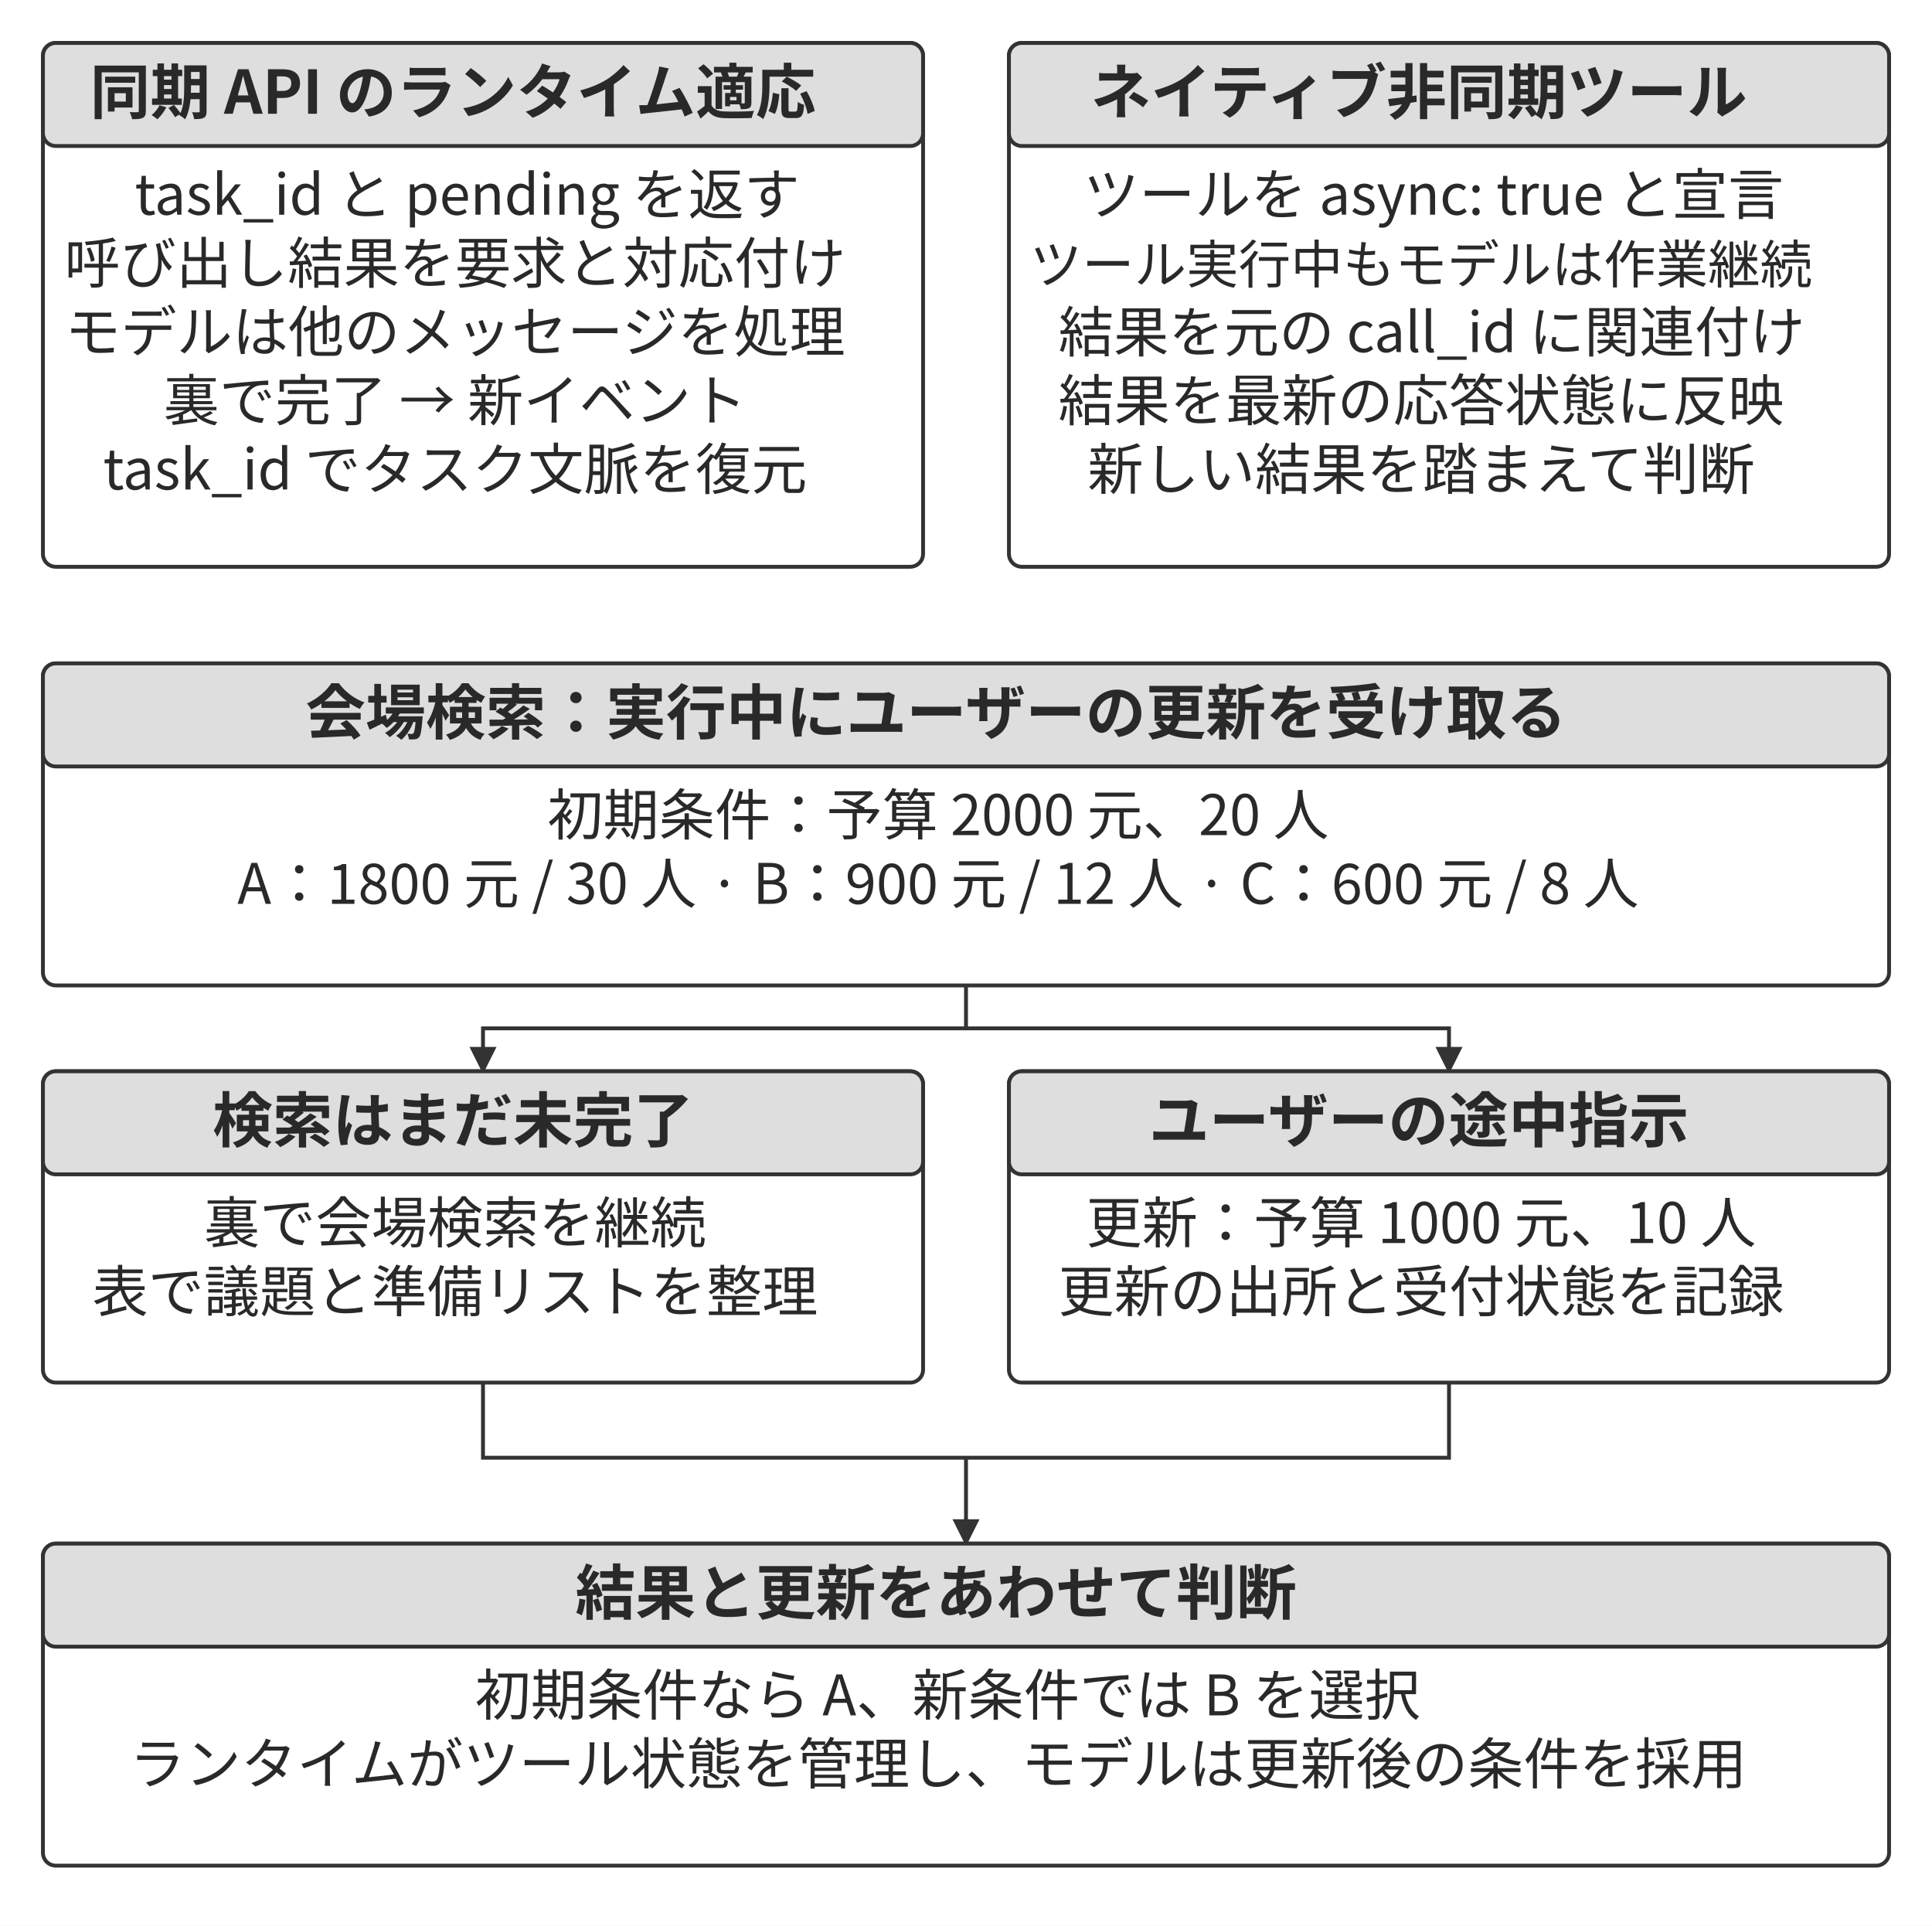
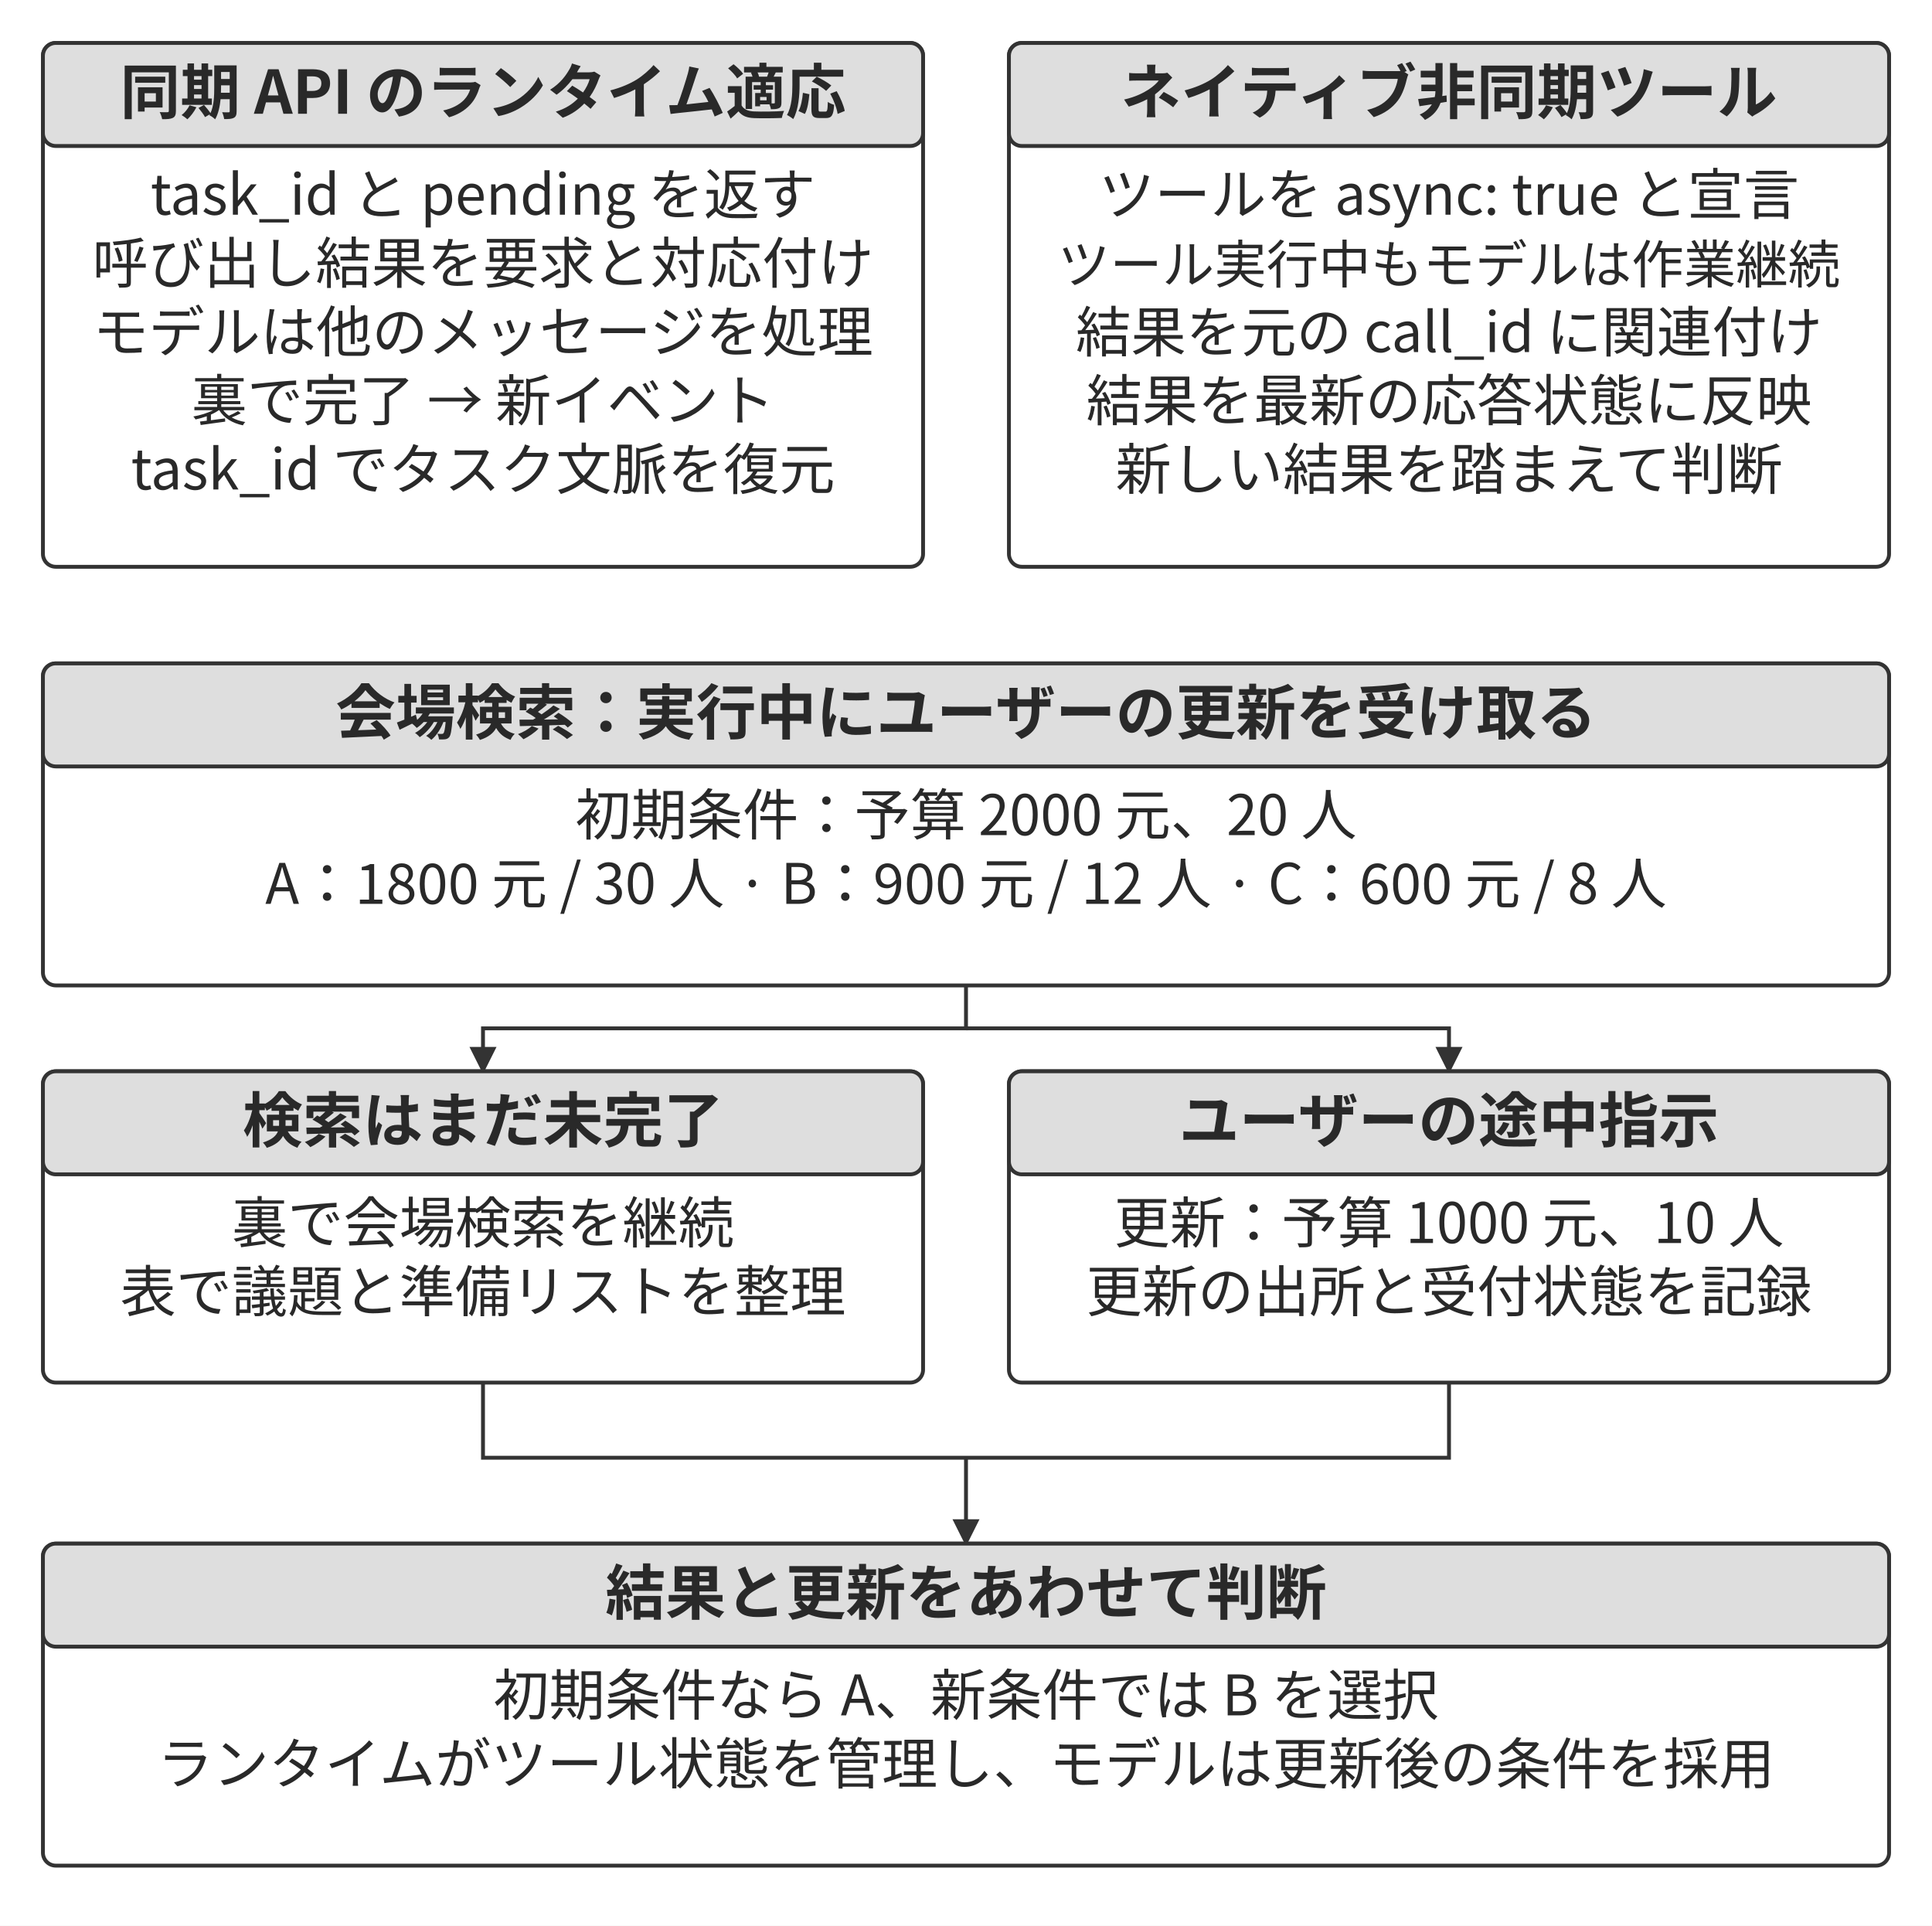
<svg xmlns="http://www.w3.org/2000/svg" width="106.000mm" height="105.647mm" viewBox="0 0 900 897" role="img" aria-labelledby="title desc">
  <defs>
    <marker id="arrow" viewBox="0 0 10 10" refX="9" refY="5" markerWidth="7" markerHeight="7" orient="auto-start-reverse">
      <path d="M0 0 L10 5 L0 10 Z" fill="#333333" />
    </marker>
  </defs>
  <rect width="900" height="897" fill="#ffffff" y="0" />
  <rect x="20" y="20" width="410" height="244" rx="6" fill="#ffffff" stroke="#333333" stroke-width="1.8" />
  <rect x="20" y="20" width="410" height="48" rx="6" fill="#dedede" stroke="#333333" stroke-width="1.8" />
-   <text x="211" y="53" text-anchor="middle" font-family="&quot;Noto Sans CJK JP&quot;, &quot;Source Han Sans JP&quot;, &quot;Hiragino Sans&quot;, &quot;Yu Gothic&quot;, sans-serif" font-size="28.0" font-weight="700" fill="#292929">同期 API のランタイム適応</text>
-   <text x="217.67" y="100" text-anchor="middle" font-family="&quot;Noto Sans CJK JP&quot;, &quot;Source Han Sans JP&quot;, &quot;Hiragino Sans&quot;, &quot;Yu Gothic&quot;, sans-serif" font-size="26.0" font-weight="400" fill="#292929">task_id と pending を返す</text>
-   <text x="212" y="132" text-anchor="middle" font-family="&quot;Noto Sans CJK JP&quot;, &quot;Source Han Sans JP&quot;, &quot;Hiragino Sans&quot;, &quot;Yu Gothic&quot;, sans-serif" font-size="26.0" font-weight="400" fill="#292929">呼び出し結果を要求と対応付け</text>
-   <text x="212" y="164" text-anchor="middle" font-family="&quot;Noto Sans CJK JP&quot;, &quot;Source Han Sans JP&quot;, &quot;Hiragino Sans&quot;, &quot;Yu Gothic&quot;, sans-serif" font-size="26.0" font-weight="400" fill="#292929">モデルは他のメッセージを処理</text>
-   <text x="212" y="196" text-anchor="middle" font-family="&quot;Noto Sans CJK JP&quot;, &quot;Source Han Sans JP&quot;, &quot;Hiragino Sans&quot;, &quot;Yu Gothic&quot;, sans-serif" font-size="26.0" font-weight="400" fill="#292929">裏で完了 → 新イベント</text>
-   <text x="212" y="228" text-anchor="middle" font-family="&quot;Noto Sans CJK JP&quot;, &quot;Source Han Sans JP&quot;, &quot;Hiragino Sans&quot;, &quot;Yu Gothic&quot;, sans-serif" font-size="26.0" font-weight="400" fill="#292929">task_id でタスク文脈を復元</text>
+   <text x="225" y="53" text-anchor="middle" font-family="&quot;Noto Sans CJK JP&quot;, &quot;Source Han Sans JP&quot;, &quot;Hiragino Sans&quot;, &quot;Yu Gothic&quot;, sans-serif" font-size="28.0" font-weight="700" fill="#292929">同期 API のランタイム適応</text>
+   <text x="225" y="100" text-anchor="middle" font-family="&quot;Noto Sans CJK JP&quot;, &quot;Source Han Sans JP&quot;, &quot;Hiragino Sans&quot;, &quot;Yu Gothic&quot;, sans-serif" font-size="26.0" font-weight="400" fill="#292929">task_id と pending を返す</text>
+   <text x="225" y="132" text-anchor="middle" font-family="&quot;Noto Sans CJK JP&quot;, &quot;Source Han Sans JP&quot;, &quot;Hiragino Sans&quot;, &quot;Yu Gothic&quot;, sans-serif" font-size="26.0" font-weight="400" fill="#292929">呼び出し結果を要求と対応付け</text>
+   <text x="225" y="164" text-anchor="middle" font-family="&quot;Noto Sans CJK JP&quot;, &quot;Source Han Sans JP&quot;, &quot;Hiragino Sans&quot;, &quot;Yu Gothic&quot;, sans-serif" font-size="26.0" font-weight="400" fill="#292929">モデルは他のメッセージを処理</text>
+   <text x="225" y="196" text-anchor="middle" font-family="&quot;Noto Sans CJK JP&quot;, &quot;Source Han Sans JP&quot;, &quot;Hiragino Sans&quot;, &quot;Yu Gothic&quot;, sans-serif" font-size="26.0" font-weight="400" fill="#292929">裏で完了 → 新イベント</text>
+   <text x="225" y="228" text-anchor="middle" font-family="&quot;Noto Sans CJK JP&quot;, &quot;Source Han Sans JP&quot;, &quot;Hiragino Sans&quot;, &quot;Yu Gothic&quot;, sans-serif" font-size="26.0" font-weight="400" fill="#292929">task_id でタスク文脈を復元</text>
  <rect x="470" y="20" width="410" height="244" rx="6" fill="#ffffff" stroke="#333333" stroke-width="1.8" />
  <rect x="470" y="20" width="410" height="48" rx="6" fill="#dedede" stroke="#333333" stroke-width="1.8" />
-   <text x="661" y="53" text-anchor="middle" font-family="&quot;Noto Sans CJK JP&quot;, &quot;Source Han Sans JP&quot;, &quot;Hiragino Sans&quot;, &quot;Yu Gothic&quot;, sans-serif" font-size="28.0" font-weight="700" fill="#292929">ネイティブ非同期ツール</text>
-   <text x="667.8" y="100" text-anchor="middle" font-family="&quot;Noto Sans CJK JP&quot;, &quot;Source Han Sans JP&quot;, &quot;Hiragino Sans&quot;, &quot;Yu Gothic&quot;, sans-serif" font-size="26.0" font-weight="400" fill="#292929">ツールを async: true と宣言</text>
-   <text x="662" y="132" text-anchor="middle" font-family="&quot;Noto Sans CJK JP&quot;, &quot;Source Han Sans JP&quot;, &quot;Hiragino Sans&quot;, &quot;Yu Gothic&quot;, sans-serif" font-size="24.3" font-weight="400" fill="#292929">ツール実行中もモデルは作業継続</text>
-   <text x="666.94" y="164" text-anchor="middle" font-family="&quot;Noto Sans CJK JP&quot;, &quot;Source Han Sans JP&quot;, &quot;Hiragino Sans&quot;, &quot;Yu Gothic&quot;, sans-serif" font-size="25.7" font-weight="400" fill="#292929">結果を元の call_id に関連付け</text>
-   <text x="662" y="196" text-anchor="middle" font-family="&quot;Noto Sans CJK JP&quot;, &quot;Source Han Sans JP&quot;, &quot;Hiragino Sans&quot;, &quot;Yu Gothic&quot;, sans-serif" font-size="26.0" font-weight="400" fill="#292929">結果を最新の応答状態に反映</text>
-   <text x="662" y="228" text-anchor="middle" font-family="&quot;Noto Sans CJK JP&quot;, &quot;Source Han Sans JP&quot;, &quot;Hiragino Sans&quot;, &quot;Yu Gothic&quot;, sans-serif" font-size="26.0" font-weight="400" fill="#292929">新しい結果を踏まえて判断</text>
+   <text x="675" y="53" text-anchor="middle" font-family="&quot;Noto Sans CJK JP&quot;, &quot;Source Han Sans JP&quot;, &quot;Hiragino Sans&quot;, &quot;Yu Gothic&quot;, sans-serif" font-size="28.0" font-weight="700" fill="#292929">ネイティブ非同期ツール</text>
+   <text x="675" y="100" text-anchor="middle" font-family="&quot;Noto Sans CJK JP&quot;, &quot;Source Han Sans JP&quot;, &quot;Hiragino Sans&quot;, &quot;Yu Gothic&quot;, sans-serif" font-size="26.0" font-weight="400" fill="#292929">ツールを async: true と宣言</text>
+   <text x="675" y="132" text-anchor="middle" font-family="&quot;Noto Sans CJK JP&quot;, &quot;Source Han Sans JP&quot;, &quot;Hiragino Sans&quot;, &quot;Yu Gothic&quot;, sans-serif" font-size="24.3" font-weight="400" fill="#292929">ツール実行中もモデルは作業継続</text>
+   <text x="675" y="164" text-anchor="middle" font-family="&quot;Noto Sans CJK JP&quot;, &quot;Source Han Sans JP&quot;, &quot;Hiragino Sans&quot;, &quot;Yu Gothic&quot;, sans-serif" font-size="25.7" font-weight="400" fill="#292929">結果を元の call_id に関連付け</text>
+   <text x="675" y="196" text-anchor="middle" font-family="&quot;Noto Sans CJK JP&quot;, &quot;Source Han Sans JP&quot;, &quot;Hiragino Sans&quot;, &quot;Yu Gothic&quot;, sans-serif" font-size="26.0" font-weight="400" fill="#292929">結果を最新の応答状態に反映</text>
+   <text x="675" y="228" text-anchor="middle" font-family="&quot;Noto Sans CJK JP&quot;, &quot;Source Han Sans JP&quot;, &quot;Hiragino Sans&quot;, &quot;Yu Gothic&quot;, sans-serif" font-size="26.0" font-weight="400" fill="#292929">新しい結果を踏まえて判断</text>
  <rect x="20" y="309" width="860" height="150" rx="6" fill="#ffffff" stroke="#333333" stroke-width="1.8" />
  <rect x="20" y="309" width="860" height="48" rx="6" fill="#dedede" stroke="#333333" stroke-width="1.8" />
-   <text x="436" y="342" text-anchor="middle" font-family="&quot;Noto Sans CJK JP&quot;, &quot;Source Han Sans JP&quot;, &quot;Hiragino Sans&quot;, &quot;Yu Gothic&quot;, sans-serif" font-size="28.0" font-weight="700" fill="#292929">会場検索：実行中にユーザーの更新を受け取る</text>
-   <text x="437" y="389" text-anchor="middle" font-family="&quot;Noto Sans CJK JP&quot;, &quot;Source Han Sans JP&quot;, &quot;Hiragino Sans&quot;, &quot;Yu Gothic&quot;, sans-serif" font-size="26.0" font-weight="400" fill="#292929">初期条件：予算 2000 元、20 人</text>
-   <text x="437" y="421" text-anchor="middle" font-family="&quot;Noto Sans CJK JP&quot;, &quot;Source Han Sans JP&quot;, &quot;Hiragino Sans&quot;, &quot;Yu Gothic&quot;, sans-serif" font-size="26.0" font-weight="400" fill="#292929">A：1800 元 / 30 人 · B：900 元 / 12 人 · C：600 元 / 8 人</text>
+   <text x="450" y="342" text-anchor="middle" font-family="&quot;Noto Sans CJK JP&quot;, &quot;Source Han Sans JP&quot;, &quot;Hiragino Sans&quot;, &quot;Yu Gothic&quot;, sans-serif" font-size="28.0" font-weight="700" fill="#292929">会場検索：実行中にユーザーの更新を受け取る</text>
+   <text x="450" y="389" text-anchor="middle" font-family="&quot;Noto Sans CJK JP&quot;, &quot;Source Han Sans JP&quot;, &quot;Hiragino Sans&quot;, &quot;Yu Gothic&quot;, sans-serif" font-size="26.0" font-weight="400" fill="#292929">初期条件：予算 2000 元、20 人</text>
+   <text x="450" y="421" text-anchor="middle" font-family="&quot;Noto Sans CJK JP&quot;, &quot;Source Han Sans JP&quot;, &quot;Hiragino Sans&quot;, &quot;Yu Gothic&quot;, sans-serif" font-size="26.0" font-weight="400" fill="#292929">A：1800 元 / 30 人 · B：900 元 / 12 人 · C：600 元 / 8 人</text>
  <path d="M450 459 L450 479 L225 479 L225 499" fill="none" stroke="#333333" stroke-width="1.8" marker-end="url(#arrow)" />
  <path d="M450 479 L675 479 L675 499" fill="none" stroke="#333333" stroke-width="1.8" marker-end="url(#arrow)" />
  <rect x="20" y="499" width="410" height="145" rx="6" fill="#ffffff" stroke="#333333" stroke-width="1.8" />
  <rect x="20" y="499" width="410" height="48" rx="6" fill="#dedede" stroke="#333333" stroke-width="1.8" />
-   <text x="211" y="532" text-anchor="middle" font-family="&quot;Noto Sans CJK JP&quot;, &quot;Source Han Sans JP&quot;, &quot;Hiragino Sans&quot;, &quot;Yu Gothic&quot;, sans-serif" font-size="28.0" font-weight="700" fill="#292929">検索はまだ未完了</text>
-   <text x="212" y="579" text-anchor="middle" font-family="&quot;Noto Sans CJK JP&quot;, &quot;Source Han Sans JP&quot;, &quot;Hiragino Sans&quot;, &quot;Yu Gothic&quot;, sans-serif" font-size="26.0" font-weight="400" fill="#292929">裏で会場検索を継続</text>
-   <text x="212" y="611" text-anchor="middle" font-family="&quot;Noto Sans CJK JP&quot;, &quot;Source Han Sans JP&quot;, &quot;Hiragino Sans&quot;, &quot;Yu Gothic&quot;, sans-serif" font-size="26.0" font-weight="400" fill="#292929">表で議題と準備リストを整理</text>
+   <text x="225" y="532" text-anchor="middle" font-family="&quot;Noto Sans CJK JP&quot;, &quot;Source Han Sans JP&quot;, &quot;Hiragino Sans&quot;, &quot;Yu Gothic&quot;, sans-serif" font-size="28.0" font-weight="700" fill="#292929">検索はまだ未完了</text>
+   <text x="225" y="579" text-anchor="middle" font-family="&quot;Noto Sans CJK JP&quot;, &quot;Source Han Sans JP&quot;, &quot;Hiragino Sans&quot;, &quot;Yu Gothic&quot;, sans-serif" font-size="26.0" font-weight="400" fill="#292929">裏で会場検索を継続</text>
+   <text x="225" y="611" text-anchor="middle" font-family="&quot;Noto Sans CJK JP&quot;, &quot;Source Han Sans JP&quot;, &quot;Hiragino Sans&quot;, &quot;Yu Gothic&quot;, sans-serif" font-size="26.0" font-weight="400" fill="#292929">表で議題と準備リストを整理</text>
  <rect x="470" y="499" width="410" height="145" rx="6" fill="#ffffff" stroke="#333333" stroke-width="1.8" />
  <rect x="470" y="499" width="410" height="48" rx="6" fill="#dedede" stroke="#333333" stroke-width="1.8" />
-   <text x="661" y="532" text-anchor="middle" font-family="&quot;Noto Sans CJK JP&quot;, &quot;Source Han Sans JP&quot;, &quot;Hiragino Sans&quot;, &quot;Yu Gothic&quot;, sans-serif" font-size="28.0" font-weight="700" fill="#292929">ユーザーの途中指示</text>
-   <text x="662" y="579" text-anchor="middle" font-family="&quot;Noto Sans CJK JP&quot;, &quot;Source Han Sans JP&quot;, &quot;Hiragino Sans&quot;, &quot;Yu Gothic&quot;, sans-serif" font-size="26.0" font-weight="400" fill="#292929">更新：予算 1000 元、10 人</text>
-   <text x="662" y="611" text-anchor="middle" font-family="&quot;Noto Sans CJK JP&quot;, &quot;Source Han Sans JP&quot;, &quot;Hiragino Sans&quot;, &quot;Yu Gothic&quot;, sans-serif" font-size="26.0" font-weight="400" fill="#292929">更新の出所と受付状態を記録</text>
+   <text x="675" y="532" text-anchor="middle" font-family="&quot;Noto Sans CJK JP&quot;, &quot;Source Han Sans JP&quot;, &quot;Hiragino Sans&quot;, &quot;Yu Gothic&quot;, sans-serif" font-size="28.0" font-weight="700" fill="#292929">ユーザーの途中指示</text>
+   <text x="675" y="579" text-anchor="middle" font-family="&quot;Noto Sans CJK JP&quot;, &quot;Source Han Sans JP&quot;, &quot;Hiragino Sans&quot;, &quot;Yu Gothic&quot;, sans-serif" font-size="26.0" font-weight="400" fill="#292929">更新：予算 1000 元、10 人</text>
+   <text x="675" y="611" text-anchor="middle" font-family="&quot;Noto Sans CJK JP&quot;, &quot;Source Han Sans JP&quot;, &quot;Hiragino Sans&quot;, &quot;Yu Gothic&quot;, sans-serif" font-size="26.0" font-weight="400" fill="#292929">更新の出所と受付状態を記録</text>
  <path d="M225 644 L225 679 L675 679 L675 644" fill="none" stroke="#333333" stroke-width="1.8" />
  <path d="M450 679 L450 719" fill="none" stroke="#333333" stroke-width="1.8" marker-end="url(#arrow)" />
  <rect x="20" y="719" width="860" height="150" rx="6" fill="#ffffff" stroke="#333333" stroke-width="1.8" />
  <rect x="20" y="719" width="860" height="48" rx="6" fill="#dedede" stroke="#333333" stroke-width="1.8" />
-   <text x="436" y="752" text-anchor="middle" font-family="&quot;Noto Sans CJK JP&quot;, &quot;Source Han Sans JP&quot;, &quot;Hiragino Sans&quot;, &quot;Yu Gothic&quot;, sans-serif" font-size="28.0" font-weight="700" fill="#292929">結果と更新をあわせて判断</text>
-   <text x="441.46" y="799" text-anchor="middle" font-family="&quot;Noto Sans CJK JP&quot;, &quot;Source Han Sans JP&quot;, &quot;Hiragino Sans&quot;, &quot;Yu Gothic&quot;, sans-serif" font-size="26.0" font-weight="400" fill="#292929">初期条件なら A、新条件では B を選択</text>
-   <text x="437" y="831" text-anchor="middle" font-family="&quot;Noto Sans CJK JP&quot;, &quot;Source Han Sans JP&quot;, &quot;Hiragino Sans&quot;, &quot;Yu Gothic&quot;, sans-serif" font-size="26.0" font-weight="400" fill="#292929">ランタイムがツール状態を管理し、モデルは更新後の条件を採用</text>
+   <text x="450" y="752" text-anchor="middle" font-family="&quot;Noto Sans CJK JP&quot;, &quot;Source Han Sans JP&quot;, &quot;Hiragino Sans&quot;, &quot;Yu Gothic&quot;, sans-serif" font-size="28.0" font-weight="700" fill="#292929">結果と更新をあわせて判断</text>
+   <text x="450" y="799" text-anchor="middle" font-family="&quot;Noto Sans CJK JP&quot;, &quot;Source Han Sans JP&quot;, &quot;Hiragino Sans&quot;, &quot;Yu Gothic&quot;, sans-serif" font-size="26.0" font-weight="400" fill="#292929">初期条件なら A、新条件では B を選択</text>
+   <text x="450" y="831" text-anchor="middle" font-family="&quot;Noto Sans CJK JP&quot;, &quot;Source Han Sans JP&quot;, &quot;Hiragino Sans&quot;, &quot;Yu Gothic&quot;, sans-serif" font-size="26.0" font-weight="400" fill="#292929">ランタイムがツール状態を管理し、モデルは更新後の条件を採用</text>
  <defs />
</svg>
